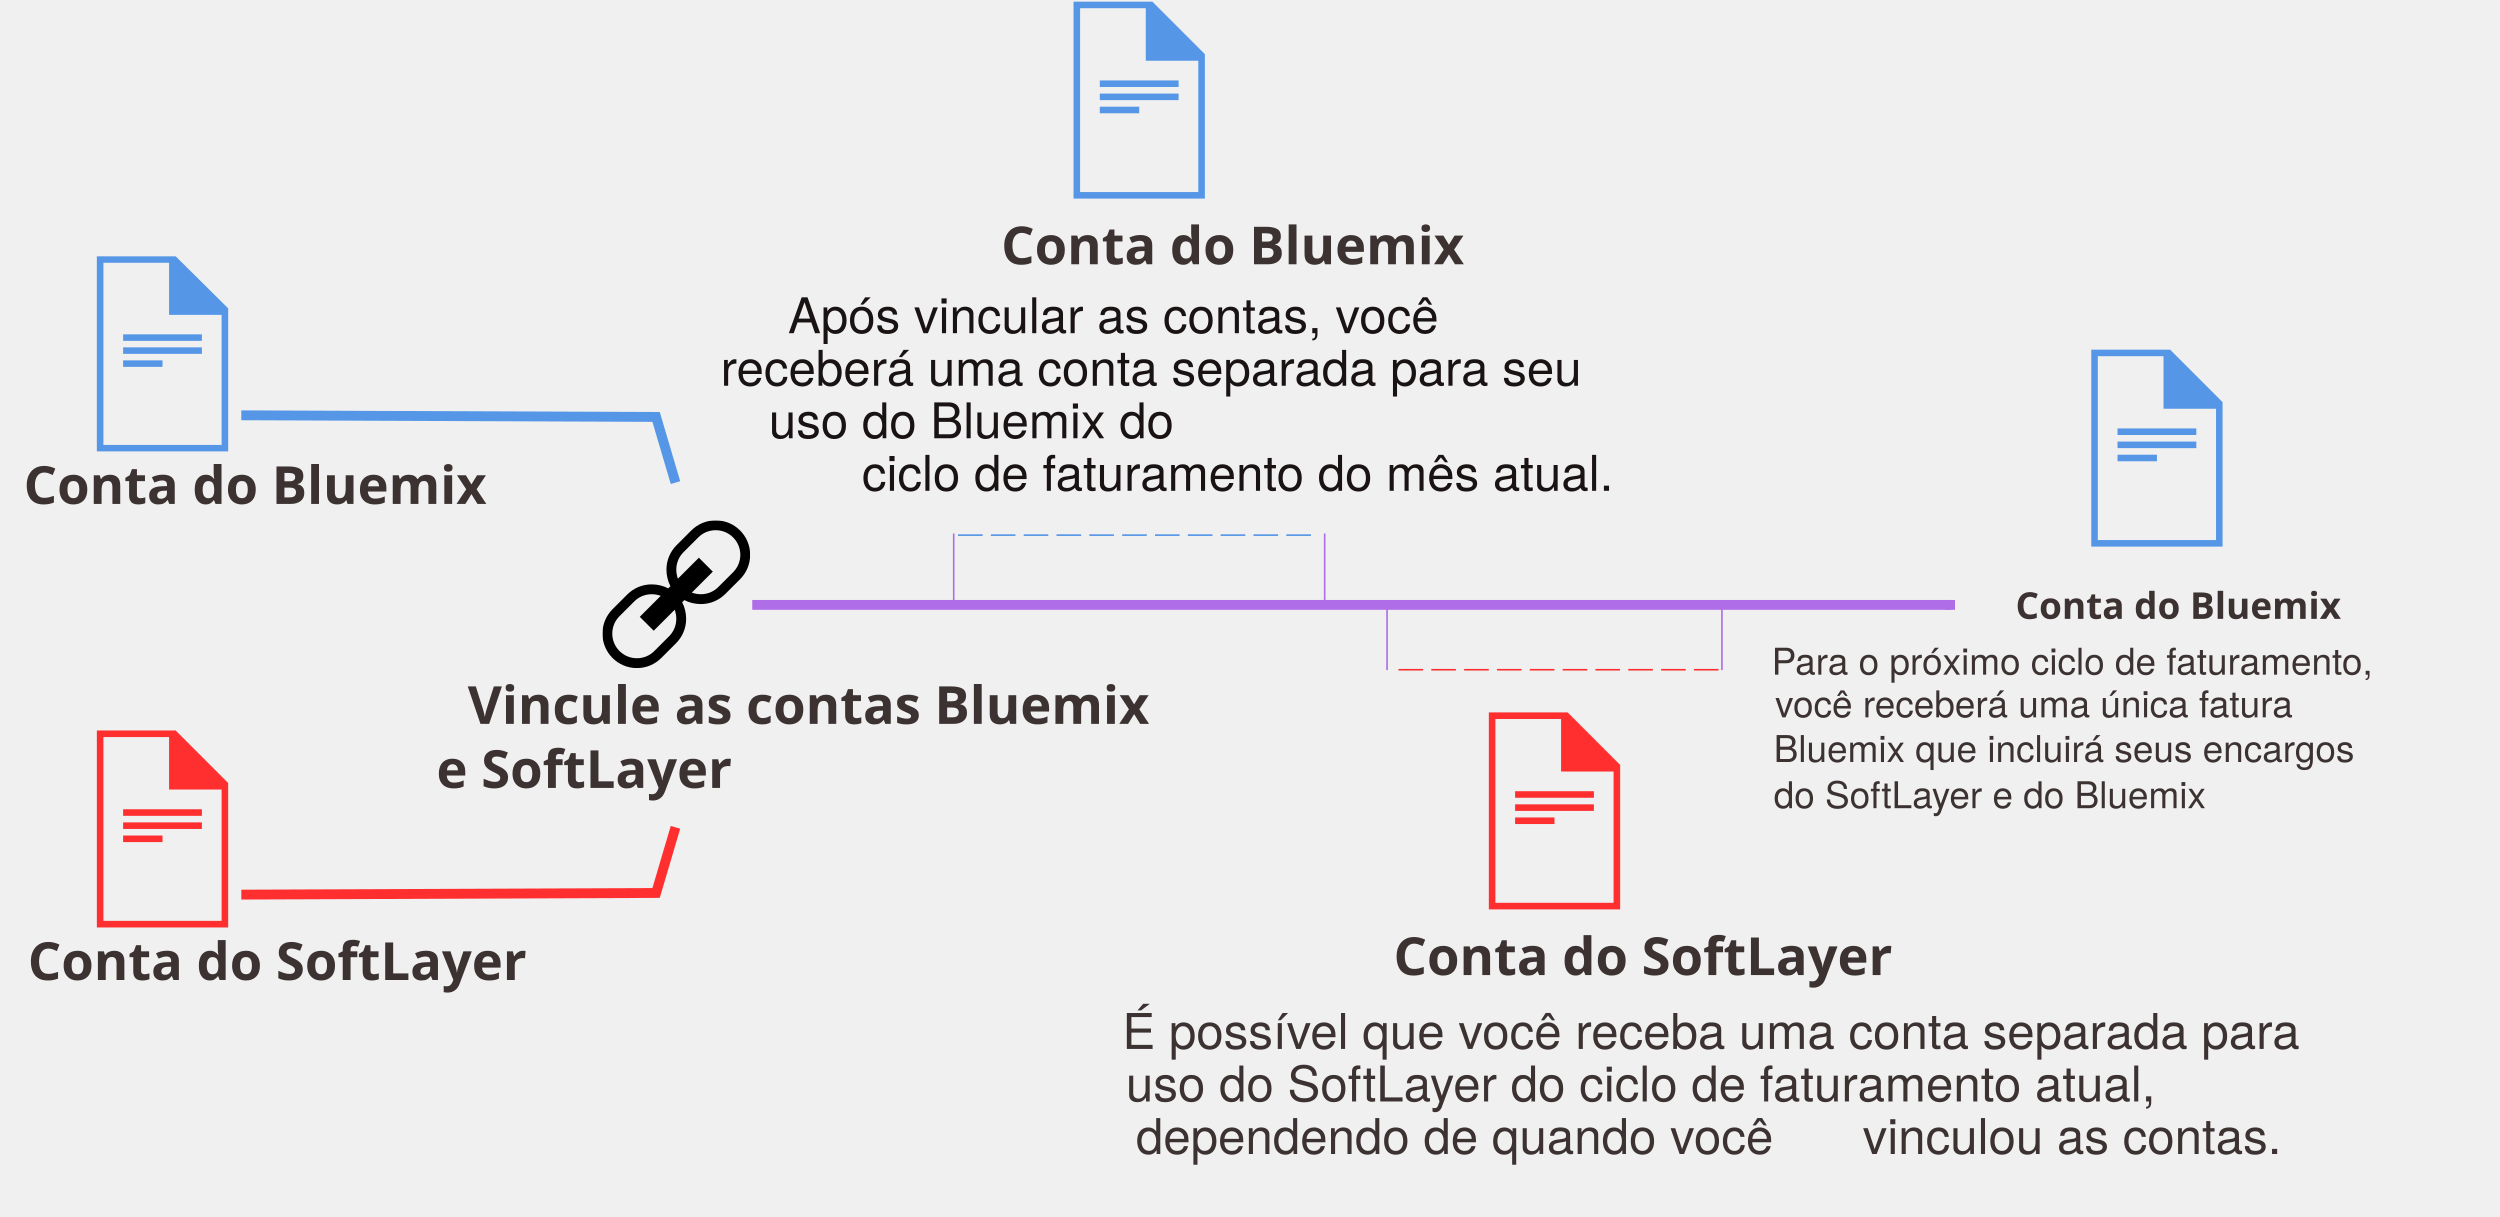
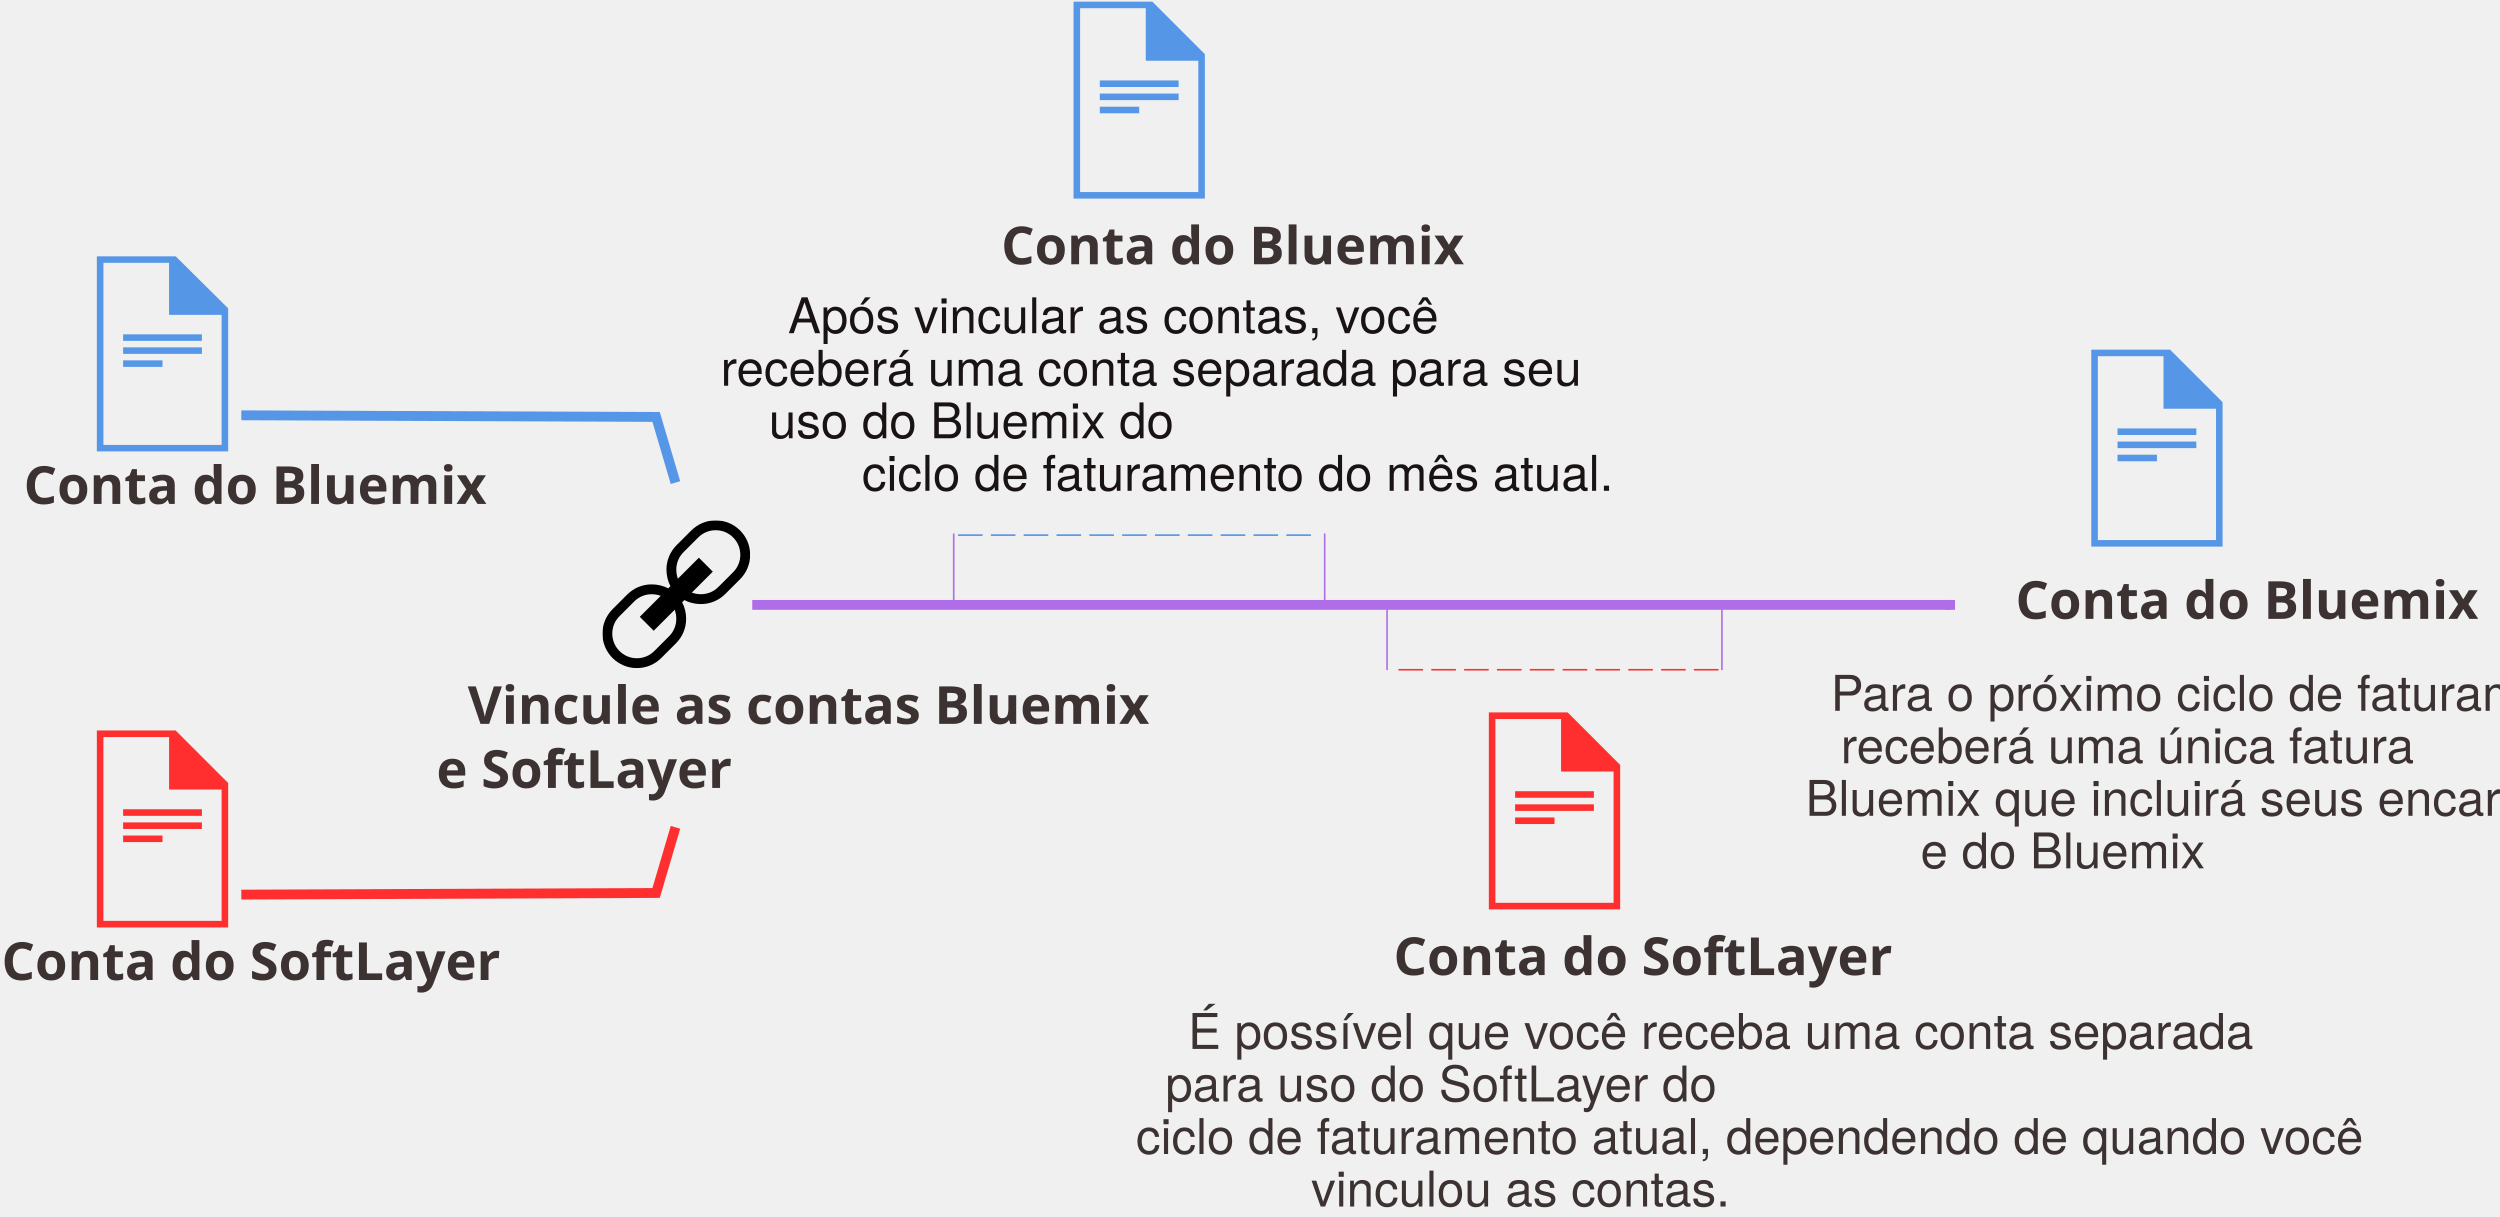
- <svg xmlns="http://www.w3.org/2000/svg" xmlns:xlink="http://www.w3.org/1999/xlink" width="1523px" height="741px" viewBox="0 0 1523 741" version="1.1" id="svg2">
-   <defs id="defs8">
+ <svg xmlns="http://www.w3.org/2000/svg" xmlns:xlink="http://www.w3.org/1999/xlink" width="1523px" height="741px" viewBox="0 0 1523 741" version="1.1">
+   <defs>
    <polygon id="path-1" points="90 0 0 0 0 90 90 90" />
  </defs>
  <g id="Page-1" stroke="none" stroke-width="1" fill="none" fill-rule="evenodd">
    <g id="BluemixSoftLayerBill">
-       <g id="g13">
+       <g id="Page-1">
        <g id="Desktop-HD">
          <polyline id="Stroke-36" stroke="#FF2F2F" stroke-width="6" points="147 545 399.684 544 411.504 504" />
          <polyline id="Stroke-38" stroke="#5596E6" stroke-width="6" points="147 253 399.684 254 411.504 294" />
          <text id="Bluemix-bill" fill="#3C3232" font-family="HelvNeueBoldforIBM, HelvNeue Bold for IBM" font-size="32" font-weight="bold">
-             <tspan x="14.424" y="307" id="tspan19">Conta do Bluemix</tspan>
+             <tspan x="14.424" y="307">Conta do Bluemix</tspan>
          </text>
-           <text id="SoftLayer-bill" font-size="32" font-weight="bold" x="16" style="font-weight:bold;font-size:32px;font-family:HelvNeueBoldforIBM, 'HelvNeue Bold for IBM';fill:#3c3232">
-             <tspan x="16.952" y="597" id="tspan22">Conta do SoftLayer</tspan>
+           <text id="SoftLayer-bill" fill="#3C3232" font-family="HelvNeueBoldforIBM, HelvNeue Bold for IBM" font-size="32" font-weight="bold">
+             <tspan x="0.952" y="597">Conta do SoftLayer</tspan>
          </text>
-           <g id="g24" transform="translate(59, 444)" fill="#FF2F2F">
+           <g id="Page-1" transform="translate(59, 444)" fill="#FF2F2F">
            <path d="M0,0.999 L0,120.999 L80,120.999 L80,32.999 L48,0.999 L0,0.999 L0,0.999 Z M4,5.001 L44,5.001 L44,36.999 L76,36.999 L76,117.001 L4,117.001 L4,5.001 L4,5.001 Z" id="Fill-1" />
            <polygon id="Fill-2" points="16 53 64 53 64 49 16 49" />
            <polygon id="Fill-3" points="16 61 64 61 64 57 16 57" />
            <polygon id="Fill-4" points="16 69 40 69 40 65 16 65" />
          </g>
-           <text id="text30" fill="#3C3232" font-family="HelvNeueBoldforIBM, HelvNeue Bold for IBM" font-size="32" font-weight="bold">
-             <tspan x="848.952" y="594" id="tspan32">Conta do SoftLayer</tspan>
+           <text id="SoftLayer-bill" fill="#3C3232" font-family="HelvNeueBoldforIBM, HelvNeue Bold for IBM" font-size="32" font-weight="bold">
+             <tspan x="848.952" y="594">Conta do SoftLayer</tspan>
          </text>
-           <g id="g34" transform="translate(907, 433)" fill="#FF2F2F">
-             <path d="M0,0.999 L0,120.999 L80,120.999 L80,32.999 L48,0.999 L0,0.999 L0,0.999 Z M4,5.001 L44,5.001 L44,36.999 L76,36.999 L76,117.001 L4,117.001 L4,5.001 L4,5.001 Z" id="path36" />
-             <polygon id="polygon38" points="16 53 64 53 64 49 16 49" />
-             <polygon id="polygon40" points="16 61 64 61 64 57 16 57" />
-             <polygon id="polygon42" points="16 69 40 69 40 65 16 65" />
+           <g id="Page-1" transform="translate(907, 433)" fill="#FF2F2F">
+             <path d="M0,0.999 L0,120.999 L80,120.999 L80,32.999 L48,0.999 L0,0.999 L0,0.999 Z M4,5.001 L44,5.001 L44,36.999 L76,36.999 L76,117.001 L4,117.001 L4,5.001 L4,5.001 Z" id="Fill-1" />
+             <polygon id="Fill-2" points="16 53 64 53 64 49 16 49" />
+             <polygon id="Fill-3" points="16 61 64 61 64 57 16 57" />
+             <polygon id="Fill-4" points="16 69 40 69 40 65 16 65" />
          </g>
-           <g id="g44" transform="translate(59, 156)" fill="#5596E6">
-             <path d="M0,0.142 L0,118.999 L80,118.999 L80,31.838 L48,0.142 L0,0.142 L0,0.142 Z M4,4.106 L44,4.106 L44,35.799 L76,35.799 L76,115.039 L4,115.039 L4,4.106 L4,4.106 Z" id="path46" />
-             <polygon id="polygon48" points="16 51.648 64 51.648 64 47.686 16 47.686" />
-             <polygon id="polygon50" points="16 59.571 64 59.571 64 55.61 16 55.61" />
-             <polygon id="polygon52" points="16 67.495 40 67.495 40 63.533 16 63.533" />
+           <g id="Page-1" transform="translate(59, 156)" fill="#5596E6">
+             <path d="M0,0.142 L0,118.999 L80,118.999 L80,31.838 L48,0.142 L0,0.142 L0,0.142 Z M4,4.106 L44,4.106 L44,35.799 L76,35.799 L76,115.039 L4,115.039 L4,4.106 L4,4.106 Z" id="Fill-1" />
+             <polygon id="Fill-2" points="16 51.648 64 51.648 64 47.686 16 47.686" />
+             <polygon id="Fill-3" points="16 59.571 64 59.571 64 55.61 16 55.61" />
+             <polygon id="Fill-4" points="16 67.495 40 67.495 40 63.533 16 63.533" />
          </g>
-           <text id="text54" fill="#3C3232" font-family="HelvNeueBoldforIBM, HelvNeue Bold for IBM" font-size="32" font-weight="bold">
-             <tspan x="609.924" y="161" id="tspan56">Conta do Bluemix</tspan>
+           <text id="Bluemix-bill" fill="#3C3232" font-family="HelvNeueBoldforIBM, HelvNeue Bold for IBM" font-size="32" font-weight="bold">
+             <tspan x="609.924" y="161">Conta do Bluemix</tspan>
          </text>
-           <g id="g58" transform="translate(654, 0)" fill="#5596E6">
-             <path d="M0,0.999 L0,120.999 L80,120.999 L80,32.999 L48,0.999 L0,0.999 L0,0.999 Z M4,5.001 L44,5.001 L44,36.999 L76,36.999 L76,117.001 L4,117.001 L4,5.001 L4,5.001 Z" id="path60" />
-             <polygon id="polygon62" points="16 53 64 53 64 49 16 49" />
-             <polygon id="polygon64" points="16 61 64 61 64 57 16 57" />
-             <polygon id="polygon66" points="16 69 40 69 40 65 16 65" />
+           <g id="Page-1" transform="translate(654, 0)" fill="#5596E6">
+             <path d="M0,0.999 L0,120.999 L80,120.999 L80,32.999 L48,0.999 L0,0.999 L0,0.999 Z M4,5.001 L44,5.001 L44,36.999 L76,36.999 L76,117.001 L4,117.001 L4,5.001 L4,5.001 Z" id="Fill-1" />
+             <polygon id="Fill-2" points="16 53 64 53 64 49 16 49" />
+             <polygon id="Fill-3" points="16 61 64 61 64 57 16 57" />
+             <polygon id="Fill-4" points="16 69 40 69 40 65 16 65" />
          </g>
-           <g id="g68" transform="translate(1274, 212)" fill="#5596E6">
-             <path d="M0,0.999 L0,120.999 L80,120.999 L80,32.999 L48,0.999 L0,0.999 L0,0.999 Z M4,5.001 L44,5.001 L44,36.999 L76,36.999 L76,117.001 L4,117.001 L4,5.001 L4,5.001 Z" id="path70" />
-             <polygon id="polygon72" points="16 53 64 53 64 49 16 49" />
-             <polygon id="polygon74" points="16 61 64 61 64 57 16 57" />
-             <polygon id="polygon76" points="16 69 40 69 40 65 16 65" />
+           <g id="Page-1" transform="translate(1274, 212)" fill="#5596E6">
+             <path d="M0,0.999 L0,120.999 L80,120.999 L80,32.999 L48,0.999 L0,0.999 L0,0.999 Z M4,5.001 L44,5.001 L44,36.999 L76,36.999 L76,117.001 L4,117.001 L4,5.001 L4,5.001 Z" id="Fill-1" />
+             <polygon id="Fill-2" points="16 53 64 53 64 49 16 49" />
+             <polygon id="Fill-3" points="16 61 64 61 64 57 16 57" />
+             <polygon id="Fill-4" points="16 69 40 69 40 65 16 65" />
          </g>
-           <g id="g78" transform="translate(367, 317)">
+           <g id="Page-1" transform="translate(367, 317)">
            <g id="Fill-1-Clipped">
              <mask id="mask-2" fill="white">
-                 <use xlink:href="#path-1" id="use82" />
+                 <use xlink:href="#path-1" />
              </mask>
-               <g id="g84" />
-               <path d="M79.606,31.606 L70.606,40.606 C67.773,43.44 64.006,45 60,45 C58.072,45 56.197,44.652 54.465,44.02 L67.243,31.243 L58.758,22.758 L45.979,35.535 C45.348,33.804 45,31.929 45,30 C45,25.993 46.56,22.227 49.393,19.393 L58.393,10.393 C61.227,7.56 64.993,6 69,6 C73.006,6 76.773,7.56 79.606,10.393 C82.44,13.227 84,16.993 84,21 C84,25.006 82.44,28.773 79.606,31.606 M45,60 C45,64.006 43.44,67.773 40.606,70.606 L31.606,79.606 C28.773,82.44 25.006,84 21,84 C16.993,84 13.227,82.44 10.393,79.606 C7.56,76.773 6,73.006 6,69 C6,64.993 7.56,61.227 10.393,58.393 L19.393,49.393 C22.227,46.56 25.993,45 30,45 C31.929,45 33.804,45.348 35.535,45.979 L22.758,58.758 L31.243,67.243 L44.02,54.465 C44.652,56.197 45,58.072 45,60 M83.85,6.151 C80.049,2.352 74.799,-0 69,-0 C63.201,-0 57.951,2.352 54.151,6.151 L45.151,15.151 C41.352,18.951 39,24.201 39,30 C39,33.616 39.858,37.077 41.422,40.092 L40.092,41.422 C37.078,39.858 33.616,39 30,39 C24.201,39 18.951,41.352 15.151,45.151 L6.151,54.151 C2.352,57.951 -0,63.201 -0,69 C-0,74.799 2.352,80.049 6.151,83.85 C9.951,87.649 15.201,90 21,90 C26.799,90 32.049,87.649 35.85,83.85 L44.85,74.85 C48.649,71.049 51,65.799 51,60 C51,56.383 50.143,52.923 48.577,49.908 L49.908,48.577 C52.923,50.143 56.383,51 60,51 C65.799,51 71.049,48.649 74.85,44.85 L83.85,35.85 C87.649,32.049 90,26.799 90,21 C90,15.201 87.649,9.951 83.85,6.151" id="path86" fill="#000000" mask="url(#mask-2)" />
+               <g id="path-1" />
+               <path d="M79.606,31.606 L70.606,40.606 C67.773,43.44 64.006,45 60,45 C58.072,45 56.197,44.652 54.465,44.02 L67.243,31.243 L58.758,22.758 L45.979,35.535 C45.348,33.804 45,31.929 45,30 C45,25.993 46.56,22.227 49.393,19.393 L58.393,10.393 C61.227,7.56 64.993,6 69,6 C73.006,6 76.773,7.56 79.606,10.393 C82.44,13.227 84,16.993 84,21 C84,25.006 82.44,28.773 79.606,31.606 M45,60 C45,64.006 43.44,67.773 40.606,70.606 L31.606,79.606 C28.773,82.44 25.006,84 21,84 C16.993,84 13.227,82.44 10.393,79.606 C7.56,76.773 6,73.006 6,69 C6,64.993 7.56,61.227 10.393,58.393 L19.393,49.393 C22.227,46.56 25.993,45 30,45 C31.929,45 33.804,45.348 35.535,45.979 L22.758,58.758 L31.243,67.243 L44.02,54.465 C44.652,56.197 45,58.072 45,60 M83.85,6.151 C80.049,2.352 74.799,-0 69,-0 C63.201,-0 57.951,2.352 54.151,6.151 L45.151,15.151 C41.352,18.951 39,24.201 39,30 C39,33.616 39.858,37.077 41.422,40.092 L40.092,41.422 C37.078,39.858 33.616,39 30,39 C24.201,39 18.951,41.352 15.151,45.151 L6.151,54.151 C2.352,57.951 -0,63.201 -0,69 C-0,74.799 2.352,80.049 6.151,83.85 C9.951,87.649 15.201,90 21,90 C26.799,90 32.049,87.649 35.85,83.85 L44.85,74.85 C48.649,71.049 51,65.799 51,60 C51,56.383 50.143,52.923 48.577,49.908 L49.908,48.577 C52.923,50.143 56.383,51 60,51 C65.799,51 71.049,48.649 74.85,44.85 L83.85,35.85 C87.649,32.049 90,26.799 90,21 C90,15.201 87.649,9.951 83.85,6.151" id="Fill-1" fill="#000000" mask="url(#mask-2)" />
            </g>
          </g>
          <text id="Link-Bluemix-and" fill="#3C3232" font-family="HelvNeueBoldforIBM, HelvNeue Bold for IBM" font-size="32" font-weight="bold">
-             <tspan x="284.956" y="441" id="tspan89">Vincule as contas Bluemix</tspan>
+             <tspan x="284.956" y="441">Vincule as contas Bluemix</tspan>
          </text>
          <text id="SoftLayer-accounts" fill="#3C3232" font-family="HelvNeueBoldforIBM, HelvNeue Bold for IBM" font-size="32" font-weight="bold">
-             <tspan x="265.916" y="480" id="tspan92">e SoftLayer</tspan>
+             <tspan x="265.916" y="480">e SoftLayer</tspan>
          </text>
-           <text id="For-the-next-billing-cycle,-you" font-size="30" font-weight="normal" y="-22" style="font-weight:normal;font-size:30px;line-height:125%;font-family:HelveticaNeue, 'Helvetica Neue';fill:#3c3232" x="-36">
-             <tspan x="1079.285" y="411" id="tspan95" style="font-style:normal;font-variant:normal;font-weight:normal;font-stretch:normal;font-size:22.5px;line-height:125%;font-family:HelveticaNeue, 'Helvetica Neue';-inkscape-font-specification:'HelveticaNeue, Helvetica Neue, Normal';text-align:start;writing-mode:lr-tb;text-anchor:start">Para o próximo ciclo de faturamento,</tspan>
+           <text id="For-the-next-billing-cycle,-you" fill="#3C3232" font-family="HelveticaNeue, Helvetica Neue" font-size="30" font-weight="normal">
+             <tspan x="1115.285" y="433">Para o próximo ciclo de faturamento, você</tspan>
          </text>
-           <text id="will-receive-a-singl" font-size="30" font-weight="normal" style="font-weight:normal;font-size:30px;line-height:125%;font-family:HelveticaNeue, 'Helvetica Neue';fill:#3c3232" y="-28" x="-40">
-             <tspan x="1081.395" y="437" id="tspan98" style="font-style:normal;font-variant:normal;font-weight:normal;font-stretch:normal;font-size:22.5px;line-height:125%;font-family:HelveticaNeue, 'Helvetica Neue';-inkscape-font-specification:'HelveticaNeue, Helvetica Neue, Normal';text-align:start;writing-mode:lr-tb;text-anchor:start">você receberá uma única fatura</tspan>
+           <text id="will-receive-a-singl" fill="#3C3232" font-family="HelveticaNeue, Helvetica Neue" font-size="30" font-weight="normal">
+             <tspan x="1121.395" y="465">receberá uma única fatura</tspan>
          </text>
-           <text id="bill-that-includes-your-SoftLayer" font-size="30" font-weight="normal" y="464.224" style="font-style:normal;font-variant:normal;font-weight:normal;font-stretch:normal;font-size:22.5px;line-height:125%;font-family:HelveticaNeue, 'Helvetica Neue';-inkscape-font-specification:'HelveticaNeue, Helvetica Neue, Normal';text-align:start;writing-mode:lr-tb;text-anchor:start;fill:#3c3232" x="1080.531">
-             <tspan id="tspan3481" x="1080.531" y="464.224">Bluemix que incluirá seus encargos</tspan>
-             <tspan id="tspan3483" x="1080.531" y="492.349">do SoftLayer e do Bluemix</tspan>
+           <text id="bill-that-includes-your-SoftLayer" fill="#3C3232" font-family="HelveticaNeue, Helvetica Neue" font-size="30" font-weight="normal">
+             <tspan x="1100" y="497">Bluemix que incluirá seus encargos do SoftLayer</tspan>
          </text>
-           <text id="and-Bluemix-charges" font-size="30" font-weight="normal" style="font-weight:normal;font-size:30px;font-family:HelveticaNeue, 'Helvetica Neue';fill:#3c3232">
-             <tspan x="1170.005" y="529" id="tspan104" />
+           <text id="and-Bluemix-charges" fill="#3C3232" font-family="HelveticaNeue, Helvetica Neue" font-size="30" font-weight="normal">
+             <tspan x="1170.005" y="529">e do Bluemix</tspan>
          </text>
-           <text id="text106" fill="#3C3232" font-family="HelvNeueBoldforIBM, HelvNeue Bold for IBM" font-size="32" font-weight="bold">
-             <tspan x="1227.864" y="377" id="tspan108" style="font-size:22.5px">Conta do Bluemix</tspan>
+           <text id="Bluemix-bill" fill="#3C3232" font-family="HelvNeueBoldforIBM, HelvNeue Bold for IBM" font-size="32" font-weight="bold">
+             <tspan x="1227.864" y="377">Conta do Bluemix</tspan>
          </text>
          <g id="Group" transform="translate(823.5, 368.5) scale(1, -1) translate(-823.5, -368.5) translate(458, 365)" stroke="#AF6EE8" stroke-width="6">
            <path d="M0.26,3.5 L730,3.5" id="Line" />
            <path d="M730,0.5 L730,6.5" id="Line-decoration-1" />
          </g>
          <text id="After-you-link-accounts,-you" fill="#1A1314" font-family="HelveticaNeue, Helvetica Neue" font-size="30" font-weight="normal">
-             <tspan x="480.04" y="203" id="tspan114">Após vincular as contas, você</tspan>
+             <tspan x="480.04" y="203">Após vincular as contas, você</tspan>
          </text>
          <text id="will-receive-a-separate-bill-for-your" fill="#1A1314" font-family="HelveticaNeue, Helvetica Neue" font-size="30" font-weight="normal">
-             <tspan x="439" y="235" id="tspan117">receberá uma conta separada para seu</tspan>
+             <tspan x="439" y="235">receberá uma conta separada para seu</tspan>
          </text>
          <text id="Bluemix-usage-for-the-current" fill="#1A1314" font-family="HelveticaNeue, Helvetica Neue" font-size="30" font-weight="normal">
-             <tspan x="468.385" y="267" id="tspan120">uso do Bluemix do</tspan>
+             <tspan x="468.385" y="267">uso do Bluemix do</tspan>
          </text>
          <text id="month’s-billing-cycle." fill="#1A1314" font-family="HelveticaNeue, Helvetica Neue" font-size="30" font-weight="normal">
-             <tspan x="525.04" y="299" id="tspan123">ciclo de faturamento do mês atual.</tspan>
+             <tspan x="525.04" y="299">ciclo de faturamento do mês atual.</tspan>
          </text>
-           <text id="You-might-receive-a-separate-bill" font-size="30" font-weight="normal" style="font-weight:normal;font-size:30px;font-family:HelveticaNeue, 'Helvetica Neue';fill:#3c3232" x="-40">
-             <tspan x="683.77" y="639" id="tspan126">É possível que você receba uma conta separada para</tspan>
+           <text id="You-might-receive-a-separate-bill" fill="#3C3232" font-family="HelveticaNeue, Helvetica Neue" font-size="30" font-weight="normal">
+             <tspan x="723.77" y="639">É possível que você receba uma conta separada</tspan>
          </text>
-           <text id="for-SoftLayer-usage-for-the-current" font-size="30" font-weight="normal" style="font-weight:normal;font-size:30px;font-family:HelveticaNeue, 'Helvetica Neue';fill:#3c3232" x="-24">
-             <tspan x="685.93" y="671" id="tspan129">uso do SoftLayer do ciclo de faturamento atual,</tspan>
+           <text id="for-SoftLayer-usage-for-the-current" fill="#3C3232" font-family="HelveticaNeue, Helvetica Neue" font-size="30" font-weight="normal">
+             <tspan x="709.93" y="671">para uso do SoftLayer do</tspan>
          </text>
-           <text id="billing-cycle,-depending-on-when-you" font-size="30" font-weight="normal" style="font-weight:normal;font-size:30px;font-family:HelveticaNeue, 'Helvetica Neue';fill:#3c3232">
-             <tspan x="692" y="703" id="tspan132">dependendo de quando você</tspan>
+           <text id="billing-cycle,-depending-on-when-you" fill="#3C3232" font-family="HelveticaNeue, Helvetica Neue" font-size="30" font-weight="normal">
+             <tspan x="692" y="703">ciclo de faturamento atual, dependendo de quando você</tspan>
          </text>
-           <text id="linked-your-accounts." font-size="30" font-weight="normal" x="336" style="font-weight:normal;font-size:30px;font-family:HelveticaNeue, 'Helvetica Neue';fill:#3c3232" y="-32">
-             <tspan x="1134.73" y="703" id="tspan135">vinculou as contas.</tspan>
+           <text id="linked-your-accounts." fill="#3C3232" font-family="HelveticaNeue, Helvetica Neue" font-size="30" font-weight="normal">
+             <tspan x="798.73" y="735">vinculou as contas.</tspan>
          </text>
          <g id="Group-2" transform="translate(581, 325)">
-             <path d="M2.62,0 L220.515,0" id="path138" stroke="#5596E6" stroke-dasharray="15,5" transform="translate(111.5677, 0.5) scale(1, -1) translate(-111.5677, -0.5) " />
-             <path d="M0,0 L0,41" id="path140" stroke="#AF6EE8" transform="translate(0.5, 20.5) scale(1, -1) translate(-0.5, -20.5) " />
+             <path d="M2.62,0 L220.515,0" id="Line" stroke="#5596E6" stroke-dasharray="15,5" transform="translate(111.5677, 0.5) scale(1, -1) translate(-111.5677, -0.5) " />
+             <path d="M0,0 L0,41" id="Line" stroke="#AF6EE8" transform="translate(0.5, 20.5) scale(1, -1) translate(-0.5, -20.5) " />
            <path d="M226,0 L226,41" id="Line-Copy" stroke="#AF6EE8" transform="translate(226.5, 20.5) scale(1, -1) translate(-226.5, -20.5) " />
          </g>
-           <g id="g143" transform="translate(946.5, 388.5) rotate(180) translate(-946.5, -388.5) translate(844, 368)">
-             <path d="M2.058,0 L198.164,0" id="path145" stroke="#FF2F2F" stroke-dasharray="15,5" transform="translate(100.1109, 0.5) scale(1, -1) translate(-100.1109, -0.5) " />
-             <path d="M0,0.774 L0,41" id="path147" stroke="#AF6EE8" transform="translate(0.5, 20.8871) scale(1, -1) translate(-0.5, -20.8871) " />
-             <path d="M204,0.774 L204,41" id="path149" stroke="#AF6EE8" transform="translate(204.5, 20.8871) scale(1, -1) translate(-204.5, -20.8871) " />
+           <g id="Group-2" transform="translate(946.5, 388.5) rotate(180) translate(-946.5, -388.5) translate(844, 368)">
+             <path d="M2.058,0 L198.164,0" id="Line" stroke="#FF2F2F" stroke-dasharray="15,5" transform="translate(100.1109, 0.5) scale(1, -1) translate(-100.1109, -0.5) " />
+             <path d="M0,0.774 L0,41" id="Line" stroke="#AF6EE8" transform="translate(0.5, 20.8871) scale(1, -1) translate(-0.5, -20.8871) " />
+             <path d="M204,0.774 L204,41" id="Line-Copy" stroke="#AF6EE8" transform="translate(204.5, 20.8871) scale(1, -1) translate(-204.5, -20.8871) " />
          </g>
        </g>
      </g>
    </g>
  </g>
</svg>
